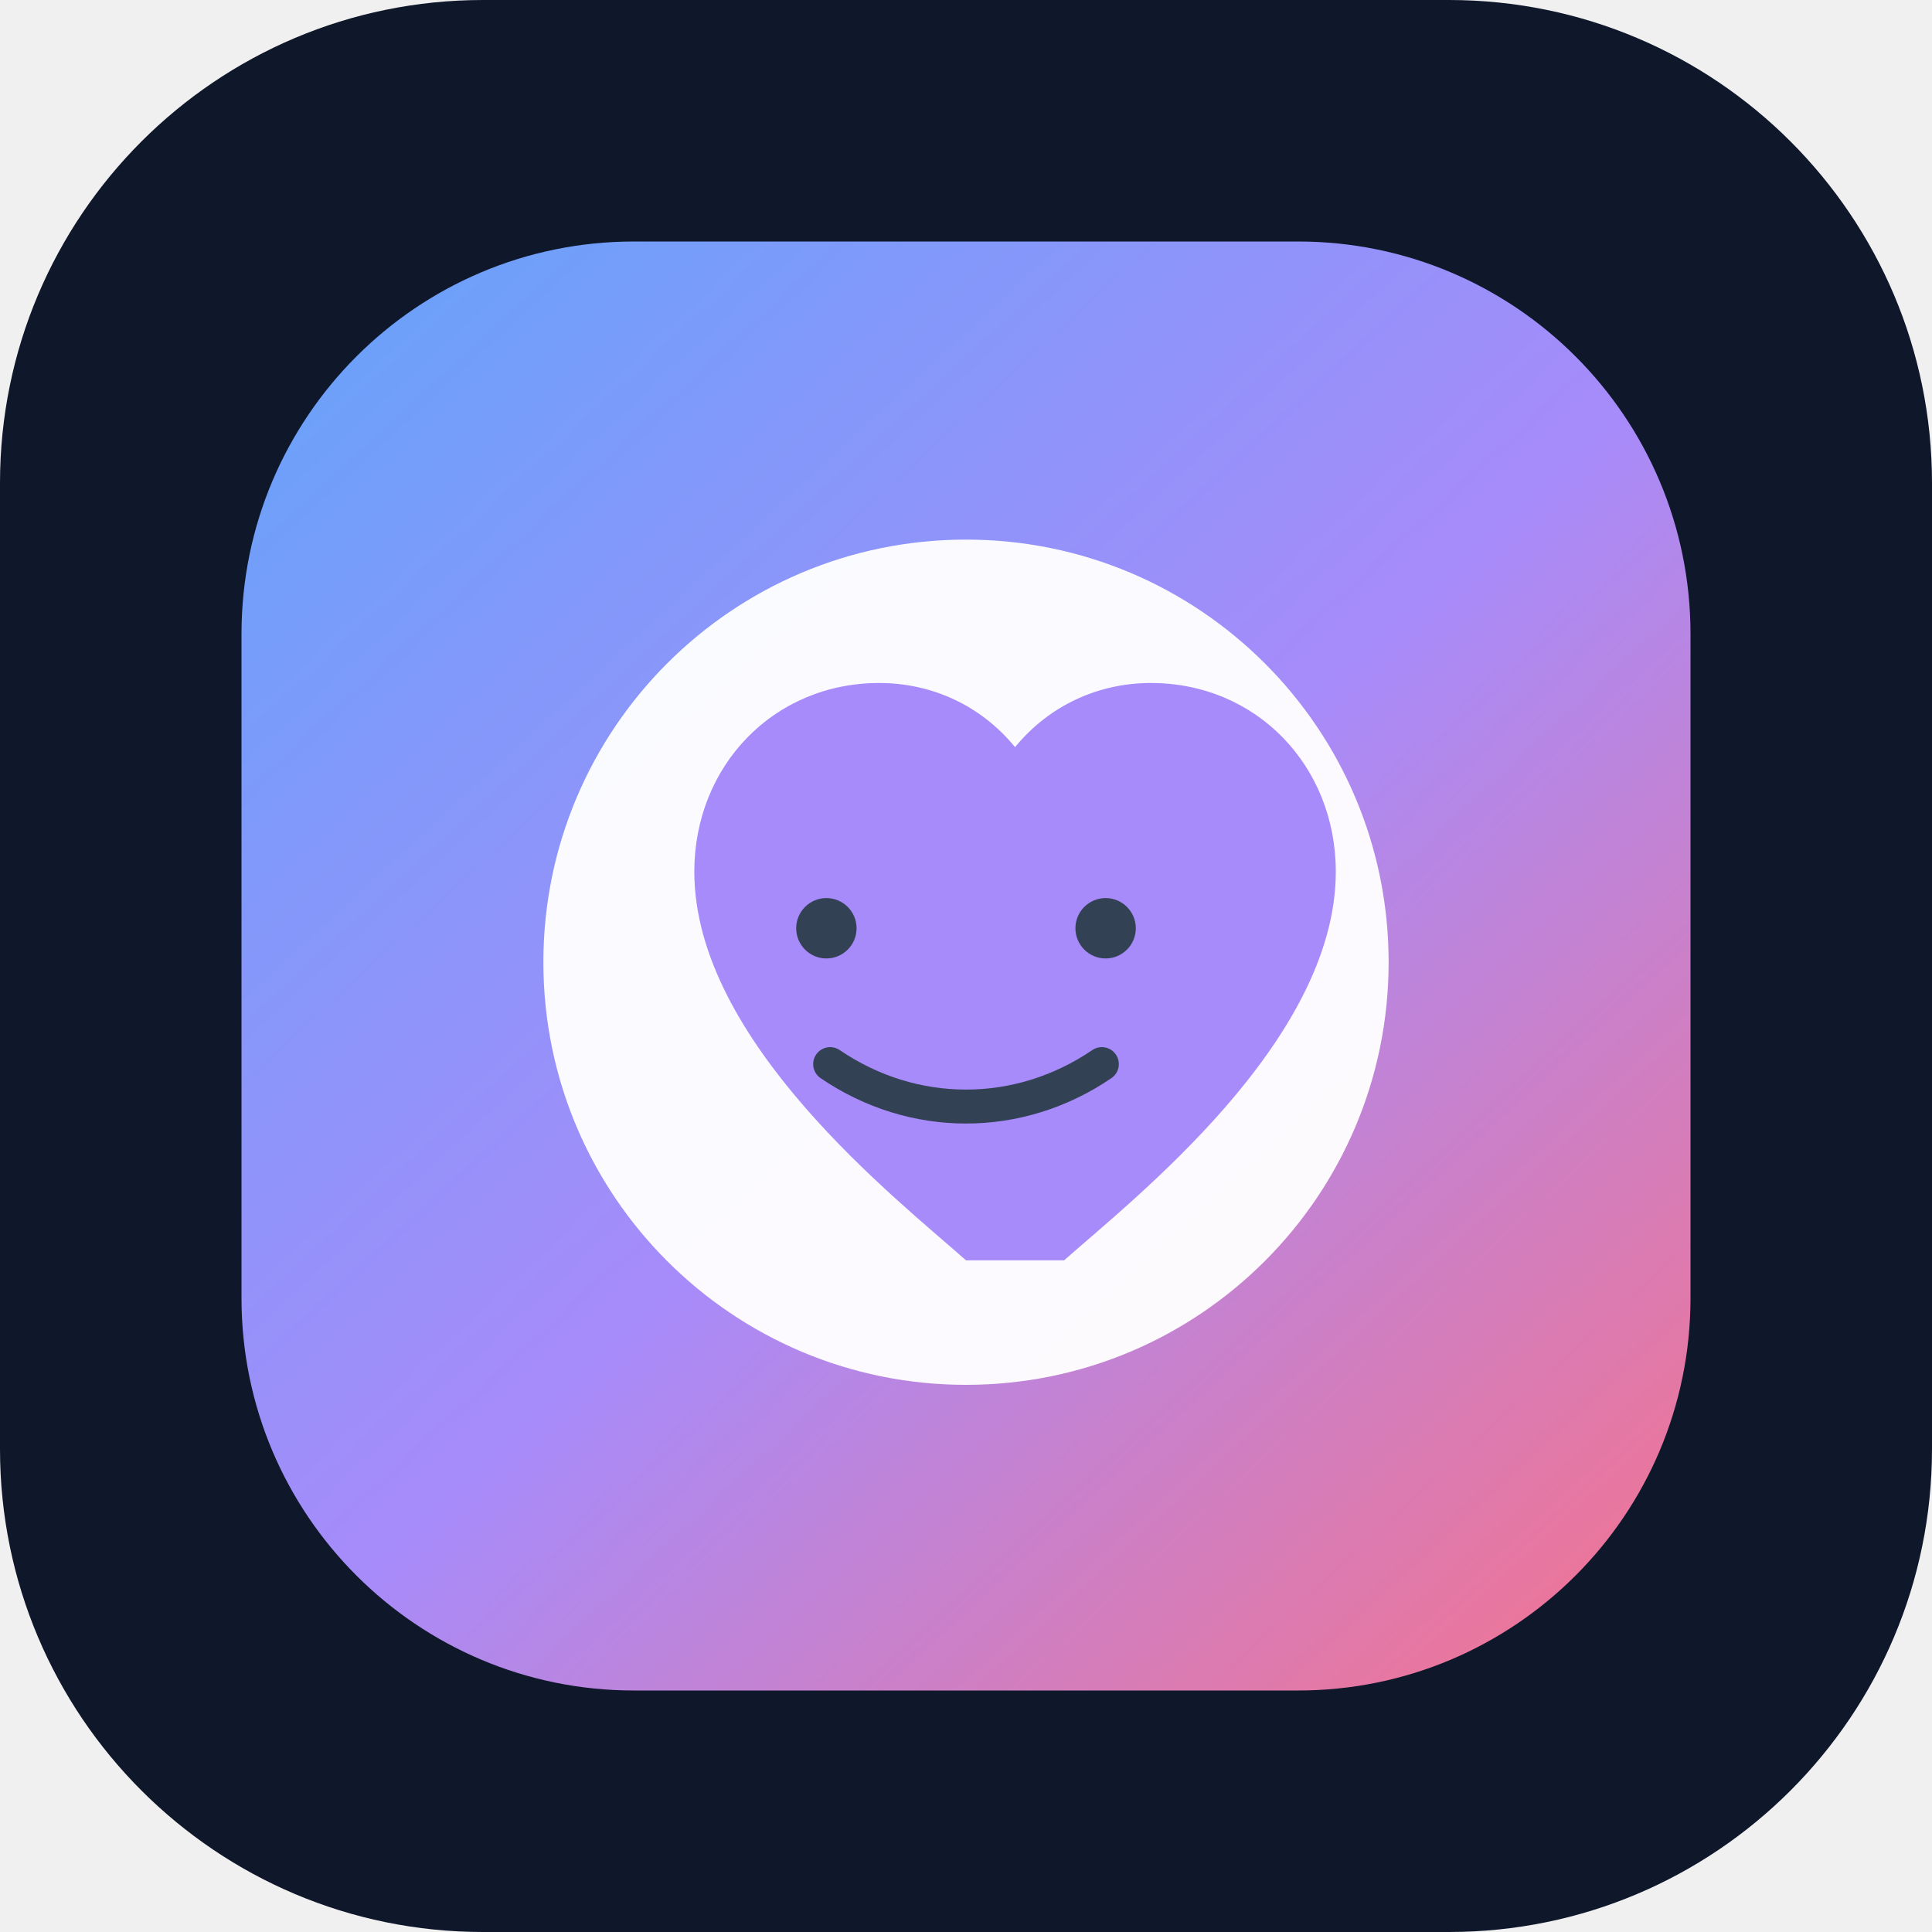
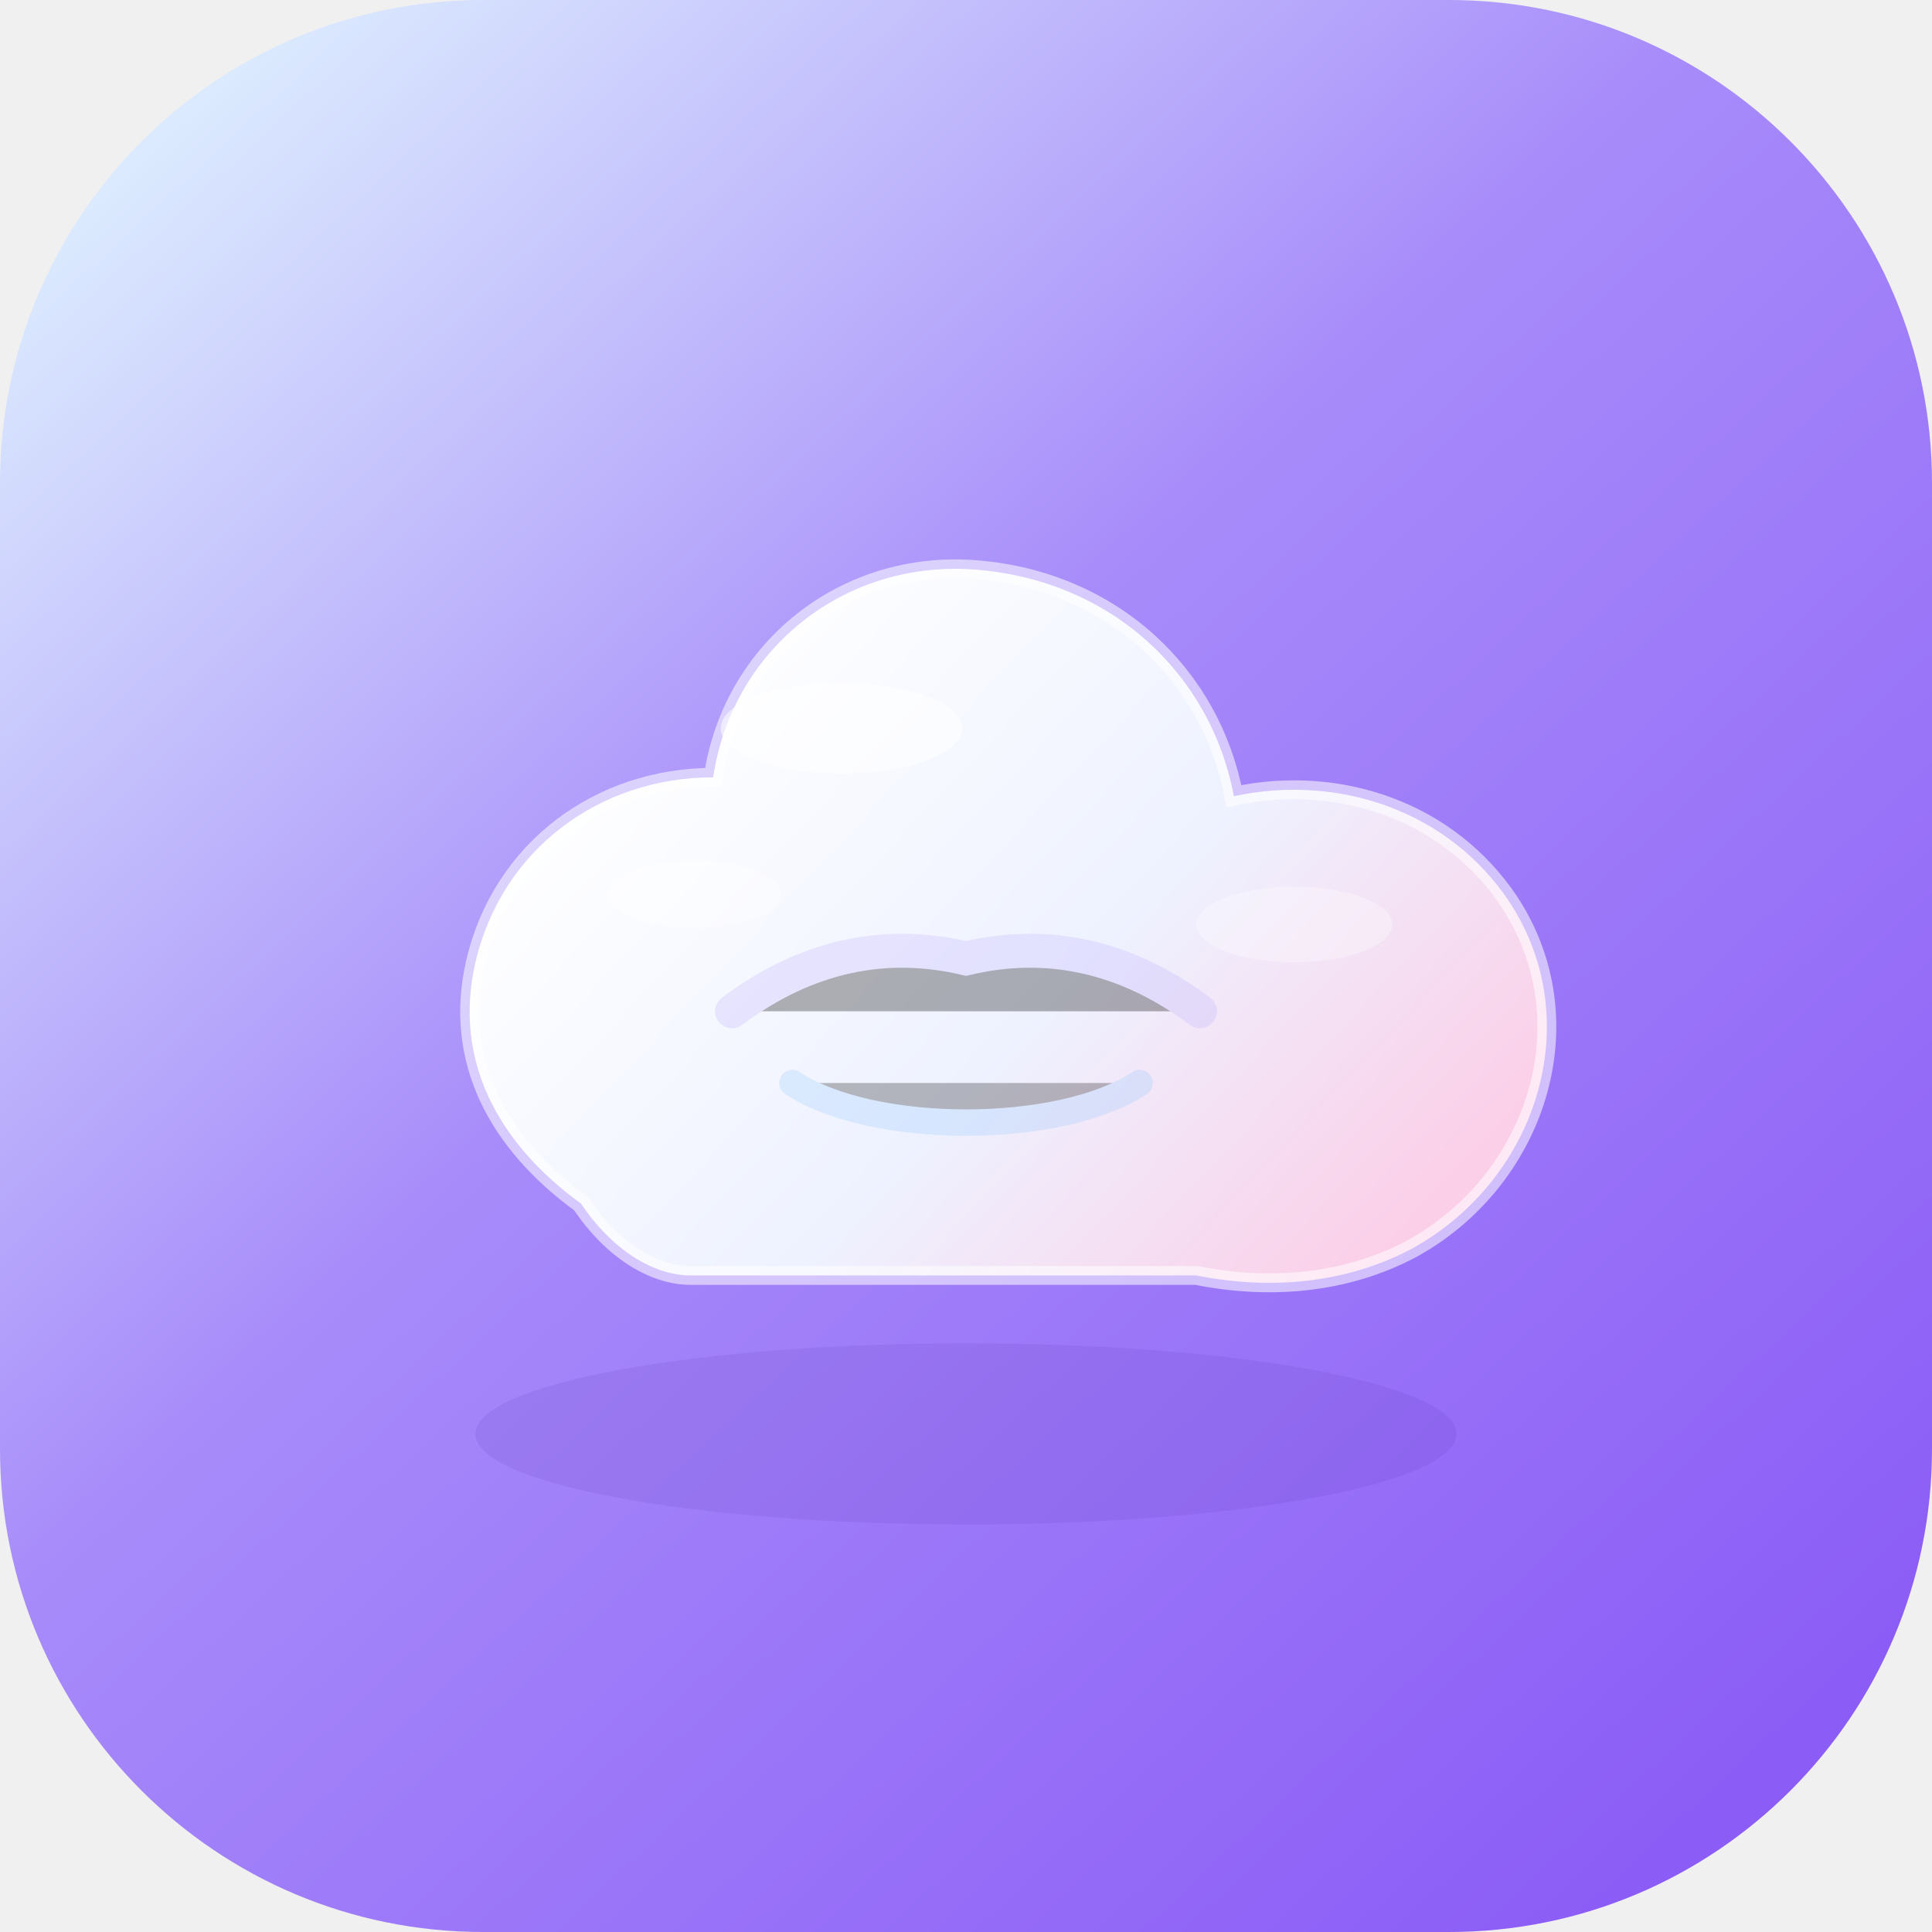
<svg xmlns="http://www.w3.org/2000/svg" viewBox="0 0 512 512">
  <defs>
-     <linearGradient id="g" x1="64" y1="48" x2="448" y2="464" gradientUnits="userSpaceOnUse">
-       <stop stop-color="#60a5fa" />
-       <stop offset=".52" stop-color="#a78bfa" />
-       <stop offset="1" stop-color="#fb7185" />
+     <linearGradient id="g" x1="48" y1="32" x2="464" y2="480" gradientUnits="userSpaceOnUse">
+       <stop stop-color="#dbeafe" />
+       <stop offset=".42" stop-color="#a78bfa" />
+       <stop offset="1" stop-color="#8b5cf6" />
+     </linearGradient>
+     <linearGradient id="cloud" x1="170" y1="180" x2="350" y2="350" gradientUnits="userSpaceOnUse">
+       <stop stop-color="#ffffff" />
+       <stop offset=".55" stop-color="#eef2ff" />
+       <stop offset="1" stop-color="#fbcfe8" />
    </linearGradient>
  </defs>
-   <rect width="512" height="512" rx="128" fill="#0f172a" />
-   <rect x="64" y="64" width="384" height="384" rx="104" fill="url(#g)" />
-   <circle cx="256" cy="255" r="112" fill="white" fill-opacity=".96" />
-   <path d="M256 334c-18-16-72-58-72-103 0-28 21-50 49-50 14 0 27 6 36 17 9-11 22-17 36-17 28 0 49 22 49 50 0 45-54 87-72 103z" fill="#a78bfa" />
-   <circle cx="219" cy="246" r="8" fill="#334155" />
-   <circle cx="293" cy="246" r="8" fill="#334155" />
-   <path d="M220 282c22 15 50 15 72 0" stroke="#334155" stroke-width="9" stroke-linecap="round" fill="none" />
+   <rect width="512" height="512" rx="128" fill="url(#g)" />
+   <ellipse cx="256" cy="380" rx="130" ry="24" fill="#4c1d95" opacity=".10" />
+   <path d="M154 319C132 303 120 281 126 255C133 225 159 206 189 206C194 172 224 148 259 151C295 154 321 179 327 211C355 205 384 215 400 239C421 271 407 313 374 331C357 340 337 342 317 338H183C173 338 162 331 154 319Z" fill="url(#cloud)" stroke="#ffffff" stroke-opacity=".55" stroke-width="5" />
+   <ellipse cx="223" cy="193" rx="32" ry="12" fill="#ffffff" opacity=".55" />
+   <ellipse cx="184" cy="237" rx="23" ry="9" fill="#ffffff" opacity=".38" />
+   <ellipse cx="343" cy="245" rx="26" ry="10" fill="#ffffff" opacity=".30" />
+   <path d="M194 268C214 253 235 249 256 254C277 249 298 253 318 268" stroke="#c4b5fd" stroke-width="9" stroke-linecap="round" opacity=".30" />
+   <path d="M210 287C231 301 281 301 302 287" stroke="#93c5fd" stroke-width="7" stroke-linecap="round" opacity=".26" />
</svg>
